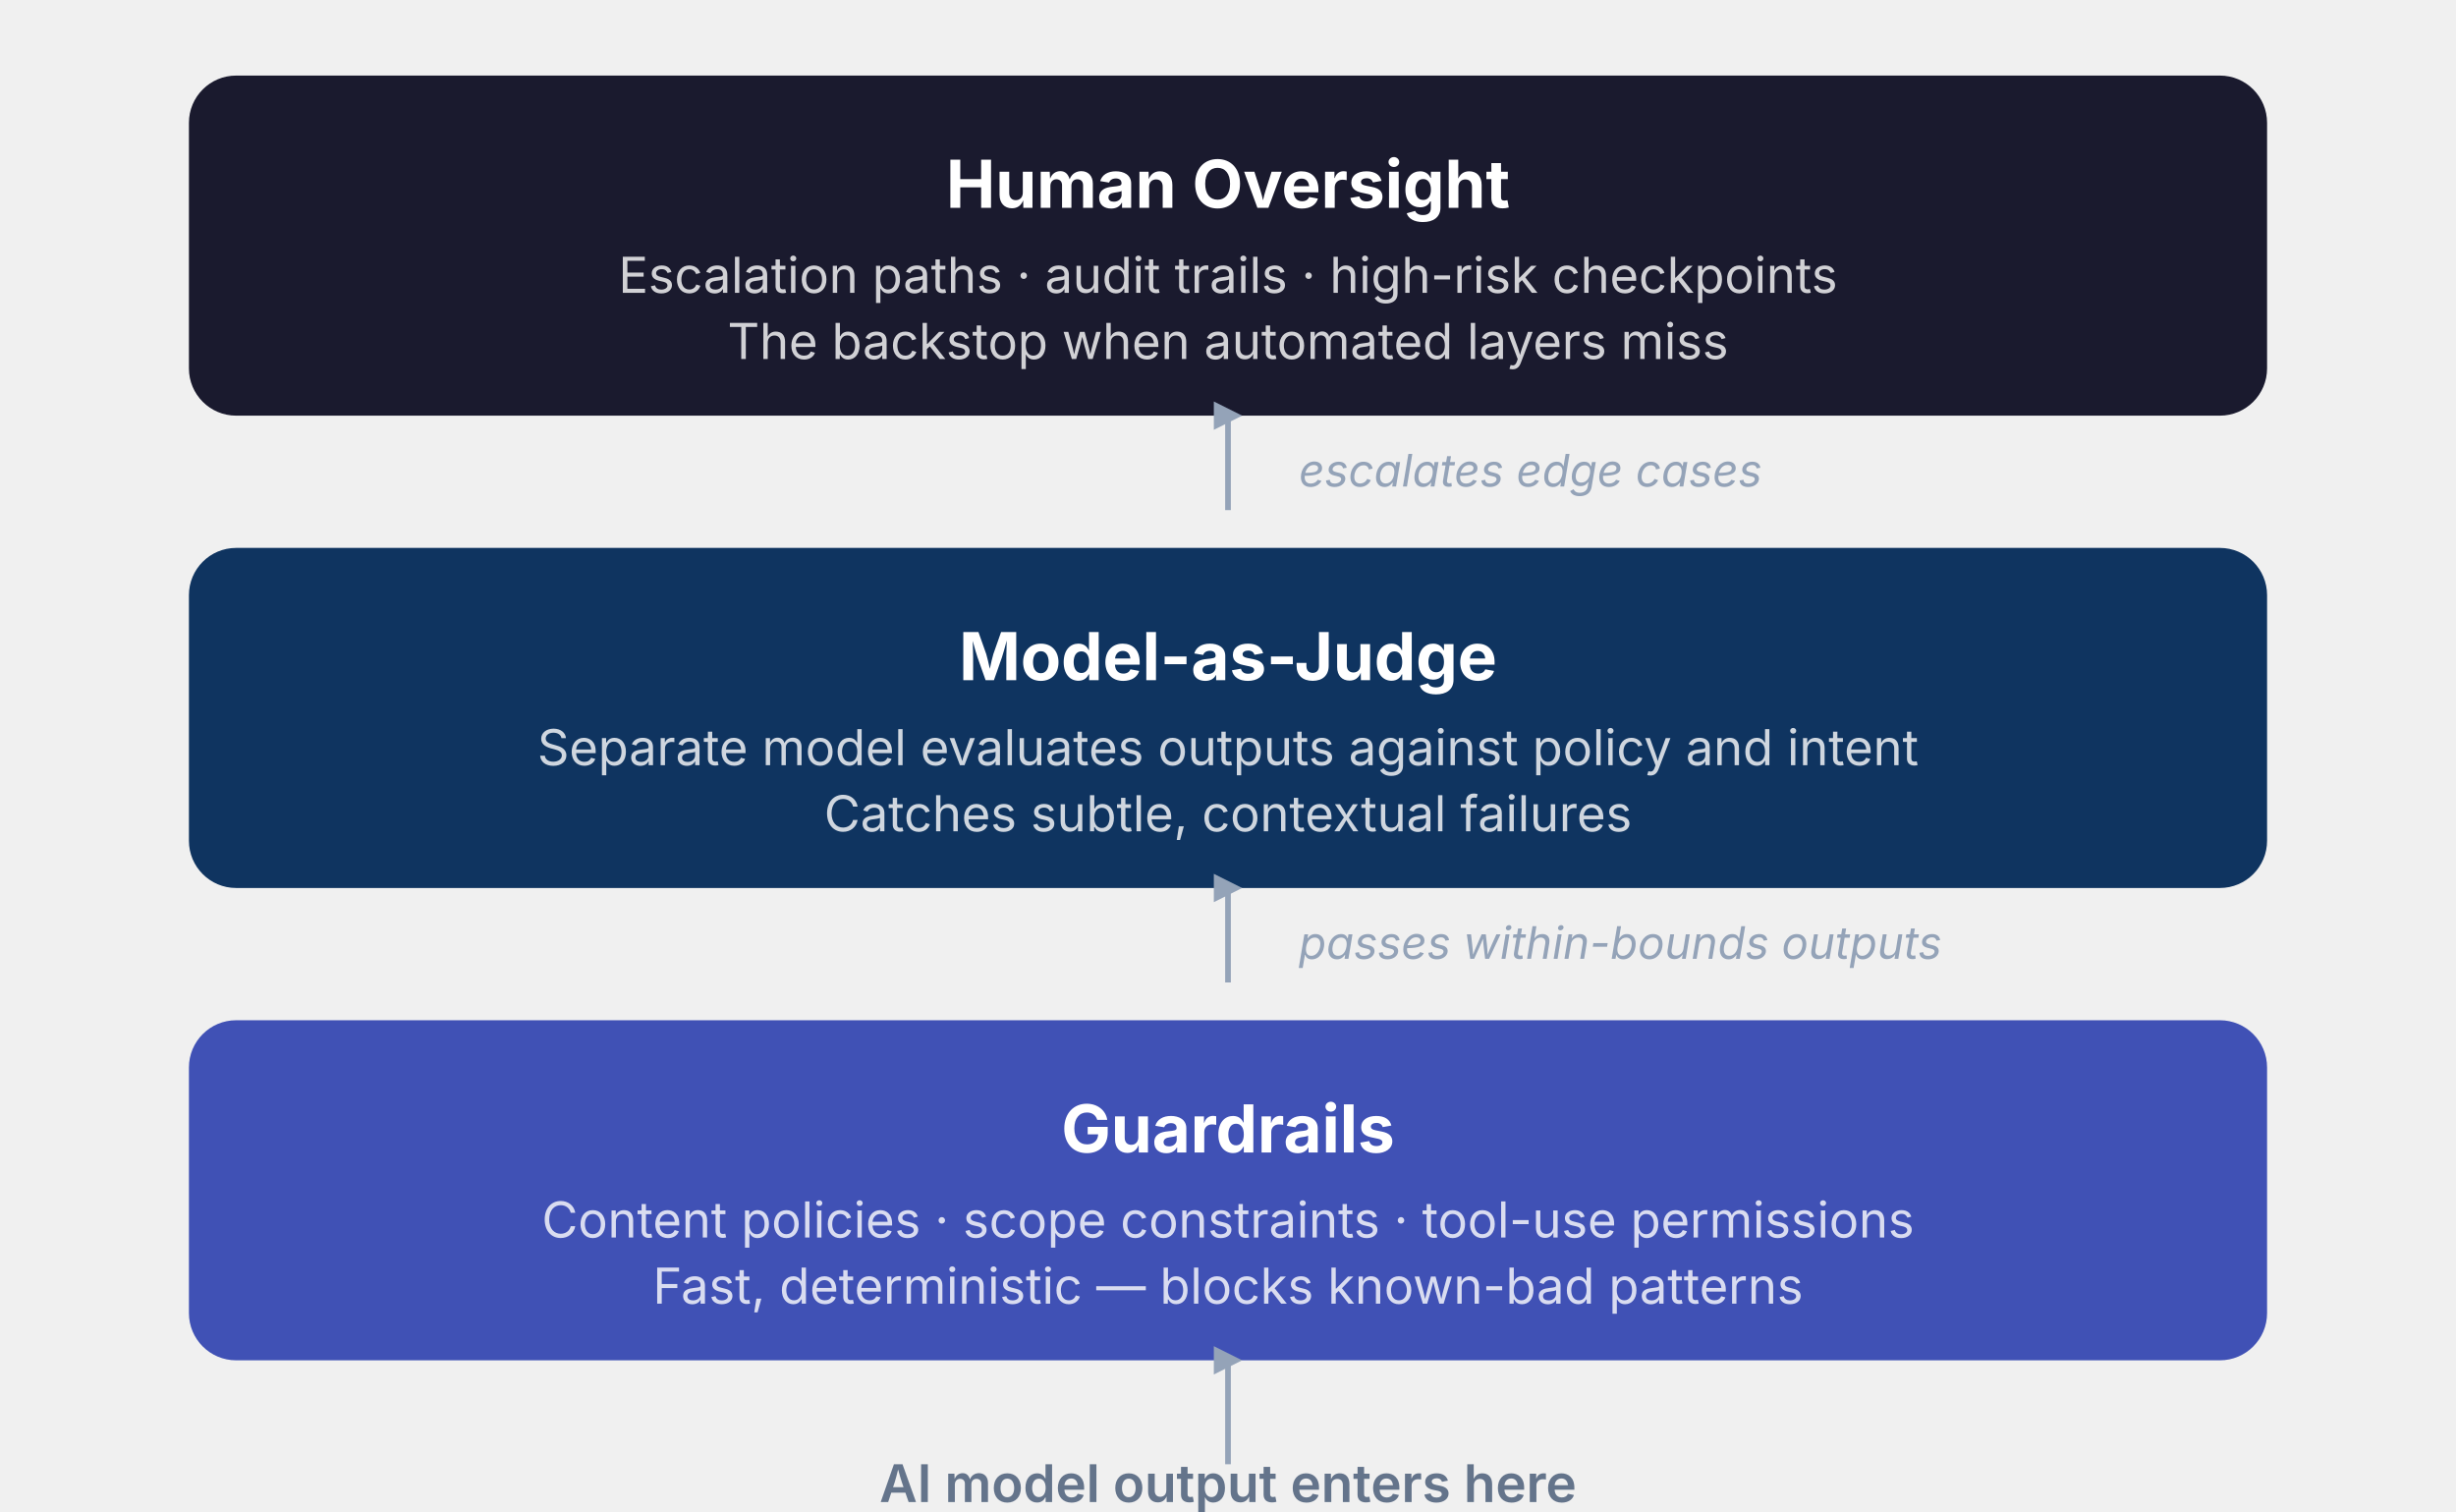
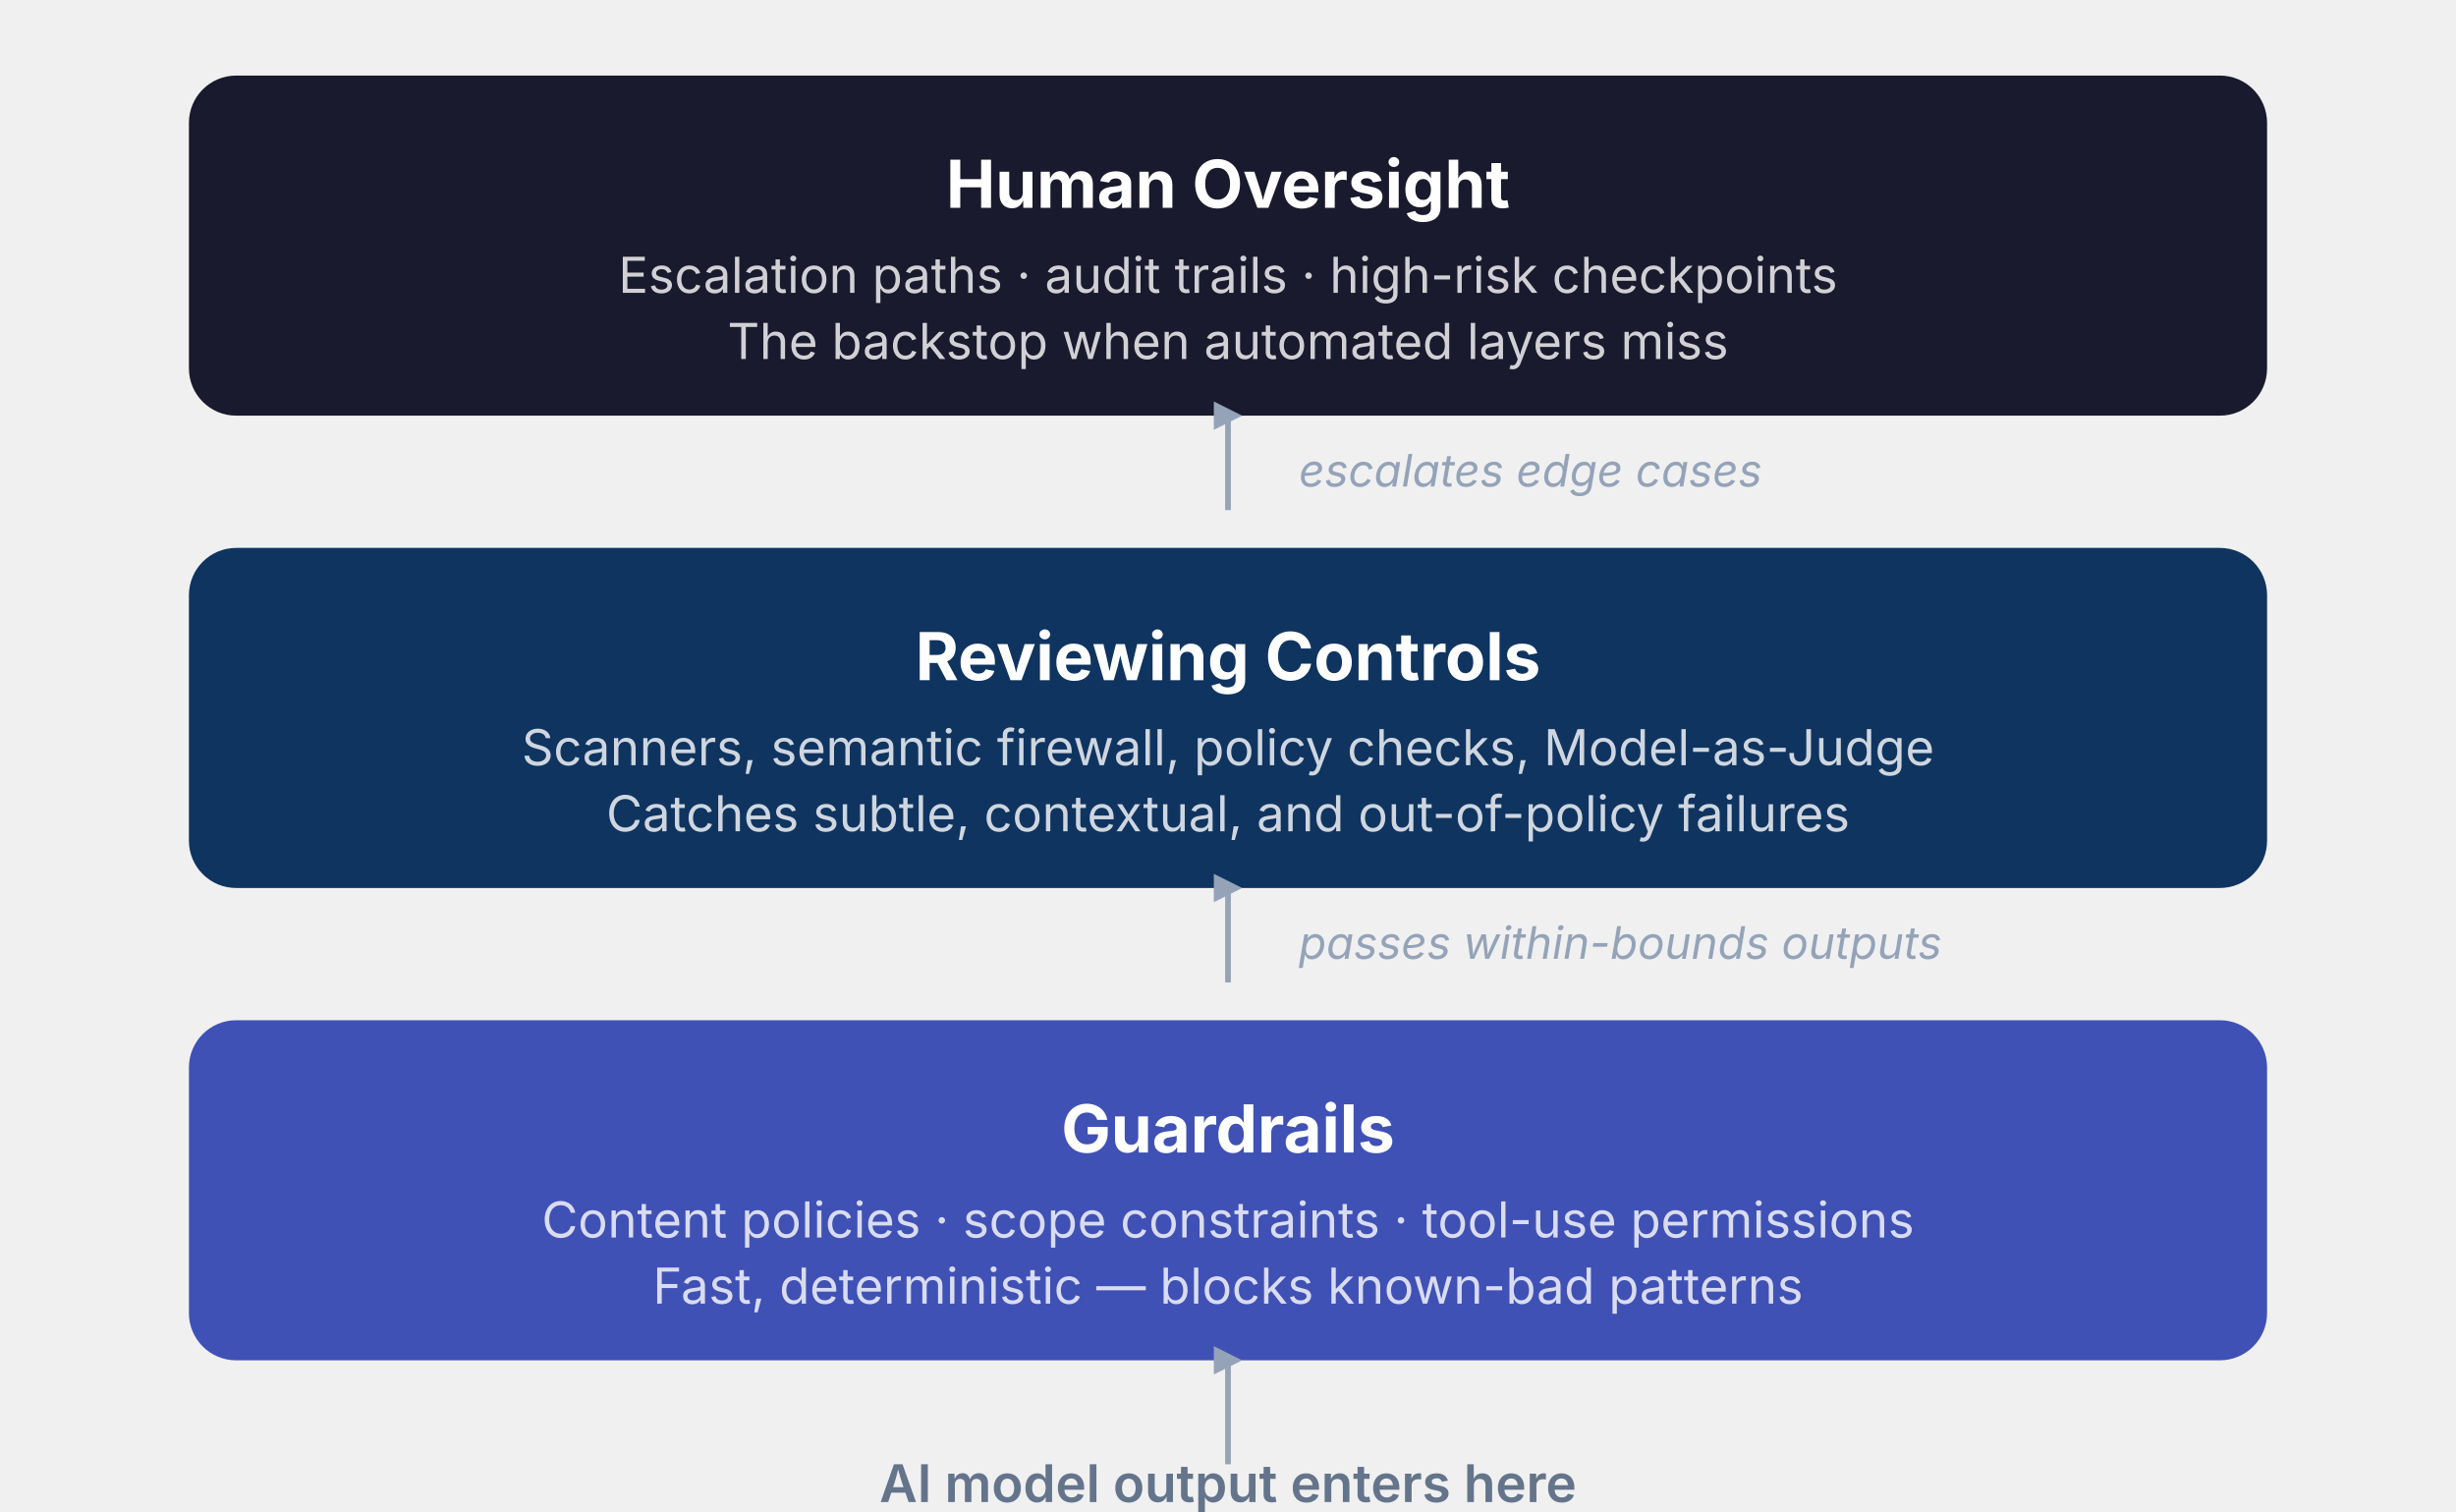
<svg xmlns="http://www.w3.org/2000/svg" viewBox="0 0 520 320" role="img" aria-label="Defence-in-depth: three layers of runtime AI security">
  <defs>
    <marker id="arr" viewBox="0 0 10 10" refX="5" refY="5" markerWidth="5" markerHeight="5" orient="auto-start-auto">
      <path d="M 0 0 L 10 5 L 0 10 z" fill="#94a3b8" />
    </marker>
  </defs>
  <style>
    text { font-family: Inter, system-ui, sans-serif; }
    .title { font-size: 14px; font-weight: 700; fill: #fff; }
    .desc { font-size: 10.5px; fill: rgba(255,255,255,0.8); }
    .arrow-text { font-size: 9.5px; fill: #94a3b8; font-style: italic; }
    .input-text { font-size: 11px; fill: #64748b; font-weight: 600; }
  </style>
  <rect x="40" y="16" width="440" height="72" rx="10" fill="#1a1a2e" />
  <text x="260" y="44" text-anchor="middle" class="title">Human Oversight</text>
  <text x="260" y="62" text-anchor="middle" class="desc">Escalation paths · audit trails · high-risk checkpoints</text>
  <text x="260" y="76" text-anchor="middle" class="desc">The backstop when automated layers miss</text>
  <line x1="260" y1="108" x2="260" y2="88" stroke="#94a3b8" stroke-width="1.2" marker-end="url(#arr)" />
  <text x="275" y="103" class="arrow-text">escalates edge cases</text>
  <rect x="40" y="116" width="440" height="72" rx="10" fill="#0f3460" />
-   <text x="260" y="144" text-anchor="middle" class="title">Model-as-Judge</text>
-   <text x="260" y="162" text-anchor="middle" class="desc">Separate model evaluates outputs against policy and intent</text>
-   <text x="260" y="176" text-anchor="middle" class="desc">Catches subtle, contextual failures</text>
+   <text x="260" y="144" text-anchor="middle" class="title">Reviewing Controls</text>
+   <text x="260" y="162" text-anchor="middle" class="desc">Scanners, semantic firewall, policy checks, Model-as-Judge</text>
+   <text x="260" y="176" text-anchor="middle" class="desc">Catches subtle, contextual, and out-of-policy failures</text>
  <line x1="260" y1="208" x2="260" y2="188" stroke="#94a3b8" stroke-width="1.2" marker-end="url(#arr)" />
  <text x="275" y="203" class="arrow-text">passes within-bounds outputs</text>
  <rect x="40" y="216" width="440" height="72" rx="10" fill="#4051b5" />
  <text x="260" y="244" text-anchor="middle" class="title">Guardrails</text>
  <text x="260" y="262" text-anchor="middle" class="desc">Content policies · scope constraints · tool-use permissions</text>
  <text x="260" y="276" text-anchor="middle" class="desc">Fast, deterministic — blocks known-bad patterns</text>
  <line x1="260" y1="310" x2="260" y2="288" stroke="#94a3b8" stroke-width="1.2" marker-end="url(#arr)" />
  <text x="260" y="318" text-anchor="middle" class="input-text">AI model output enters here</text>
</svg>
